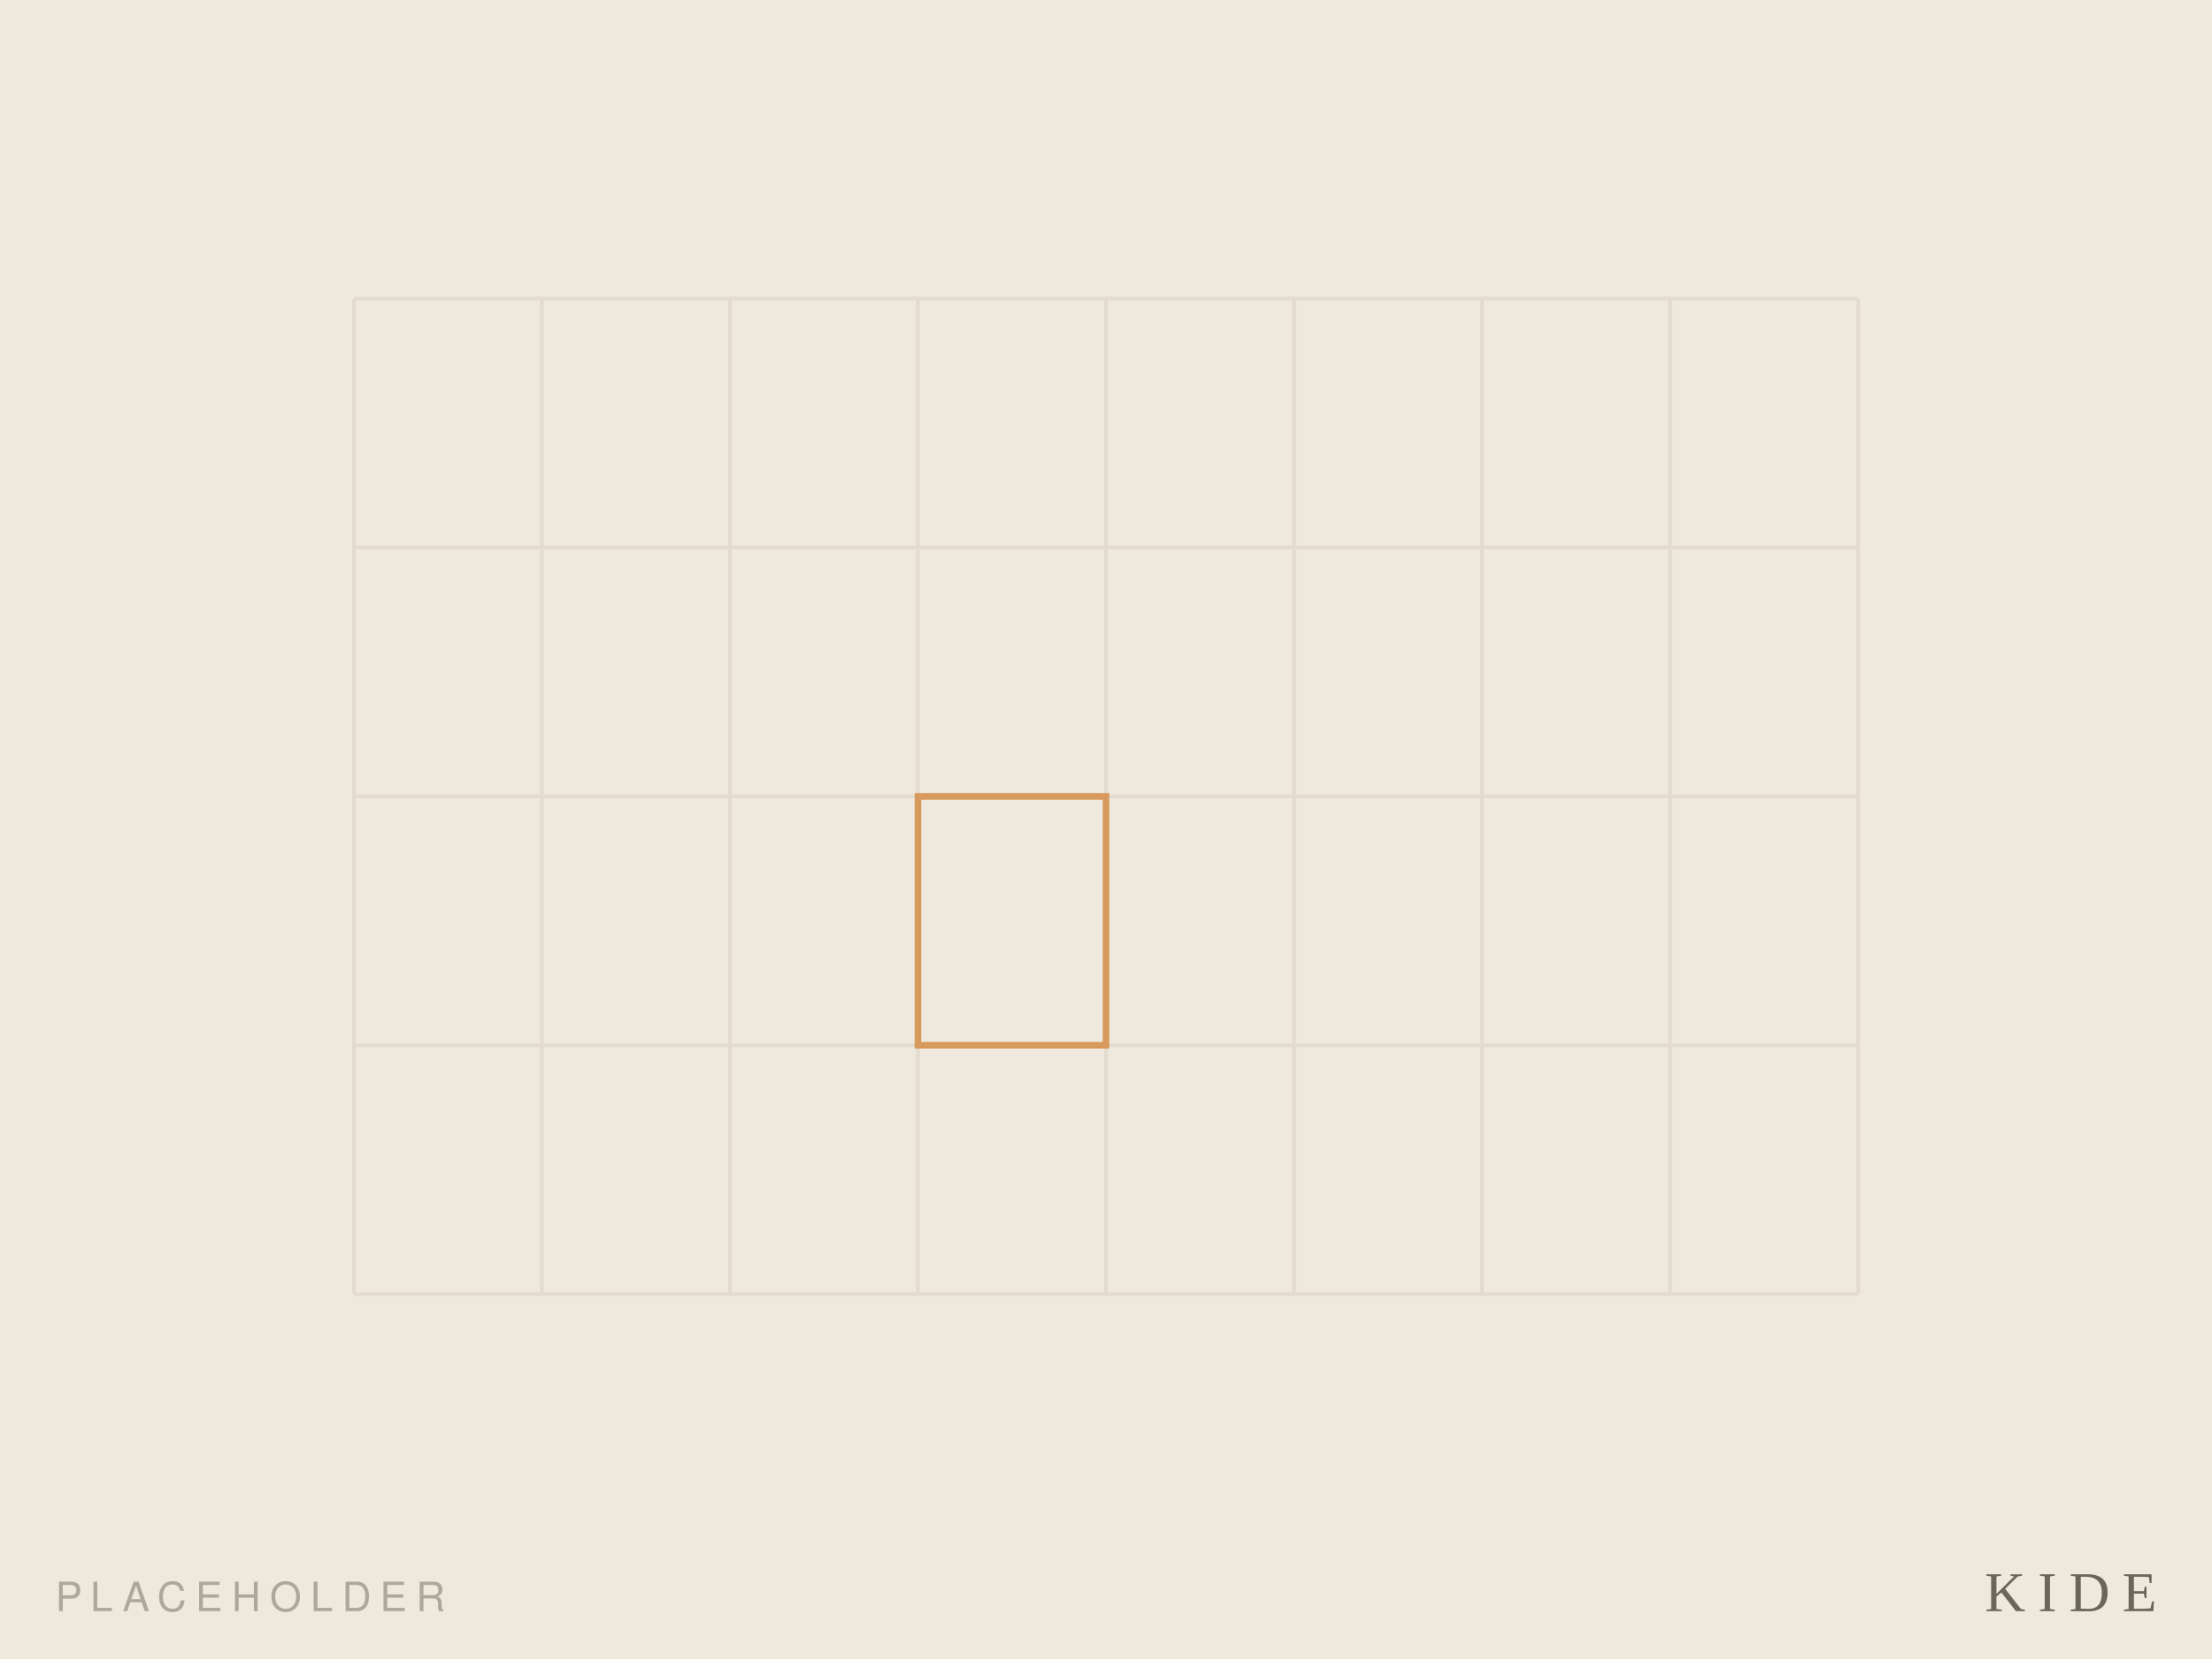
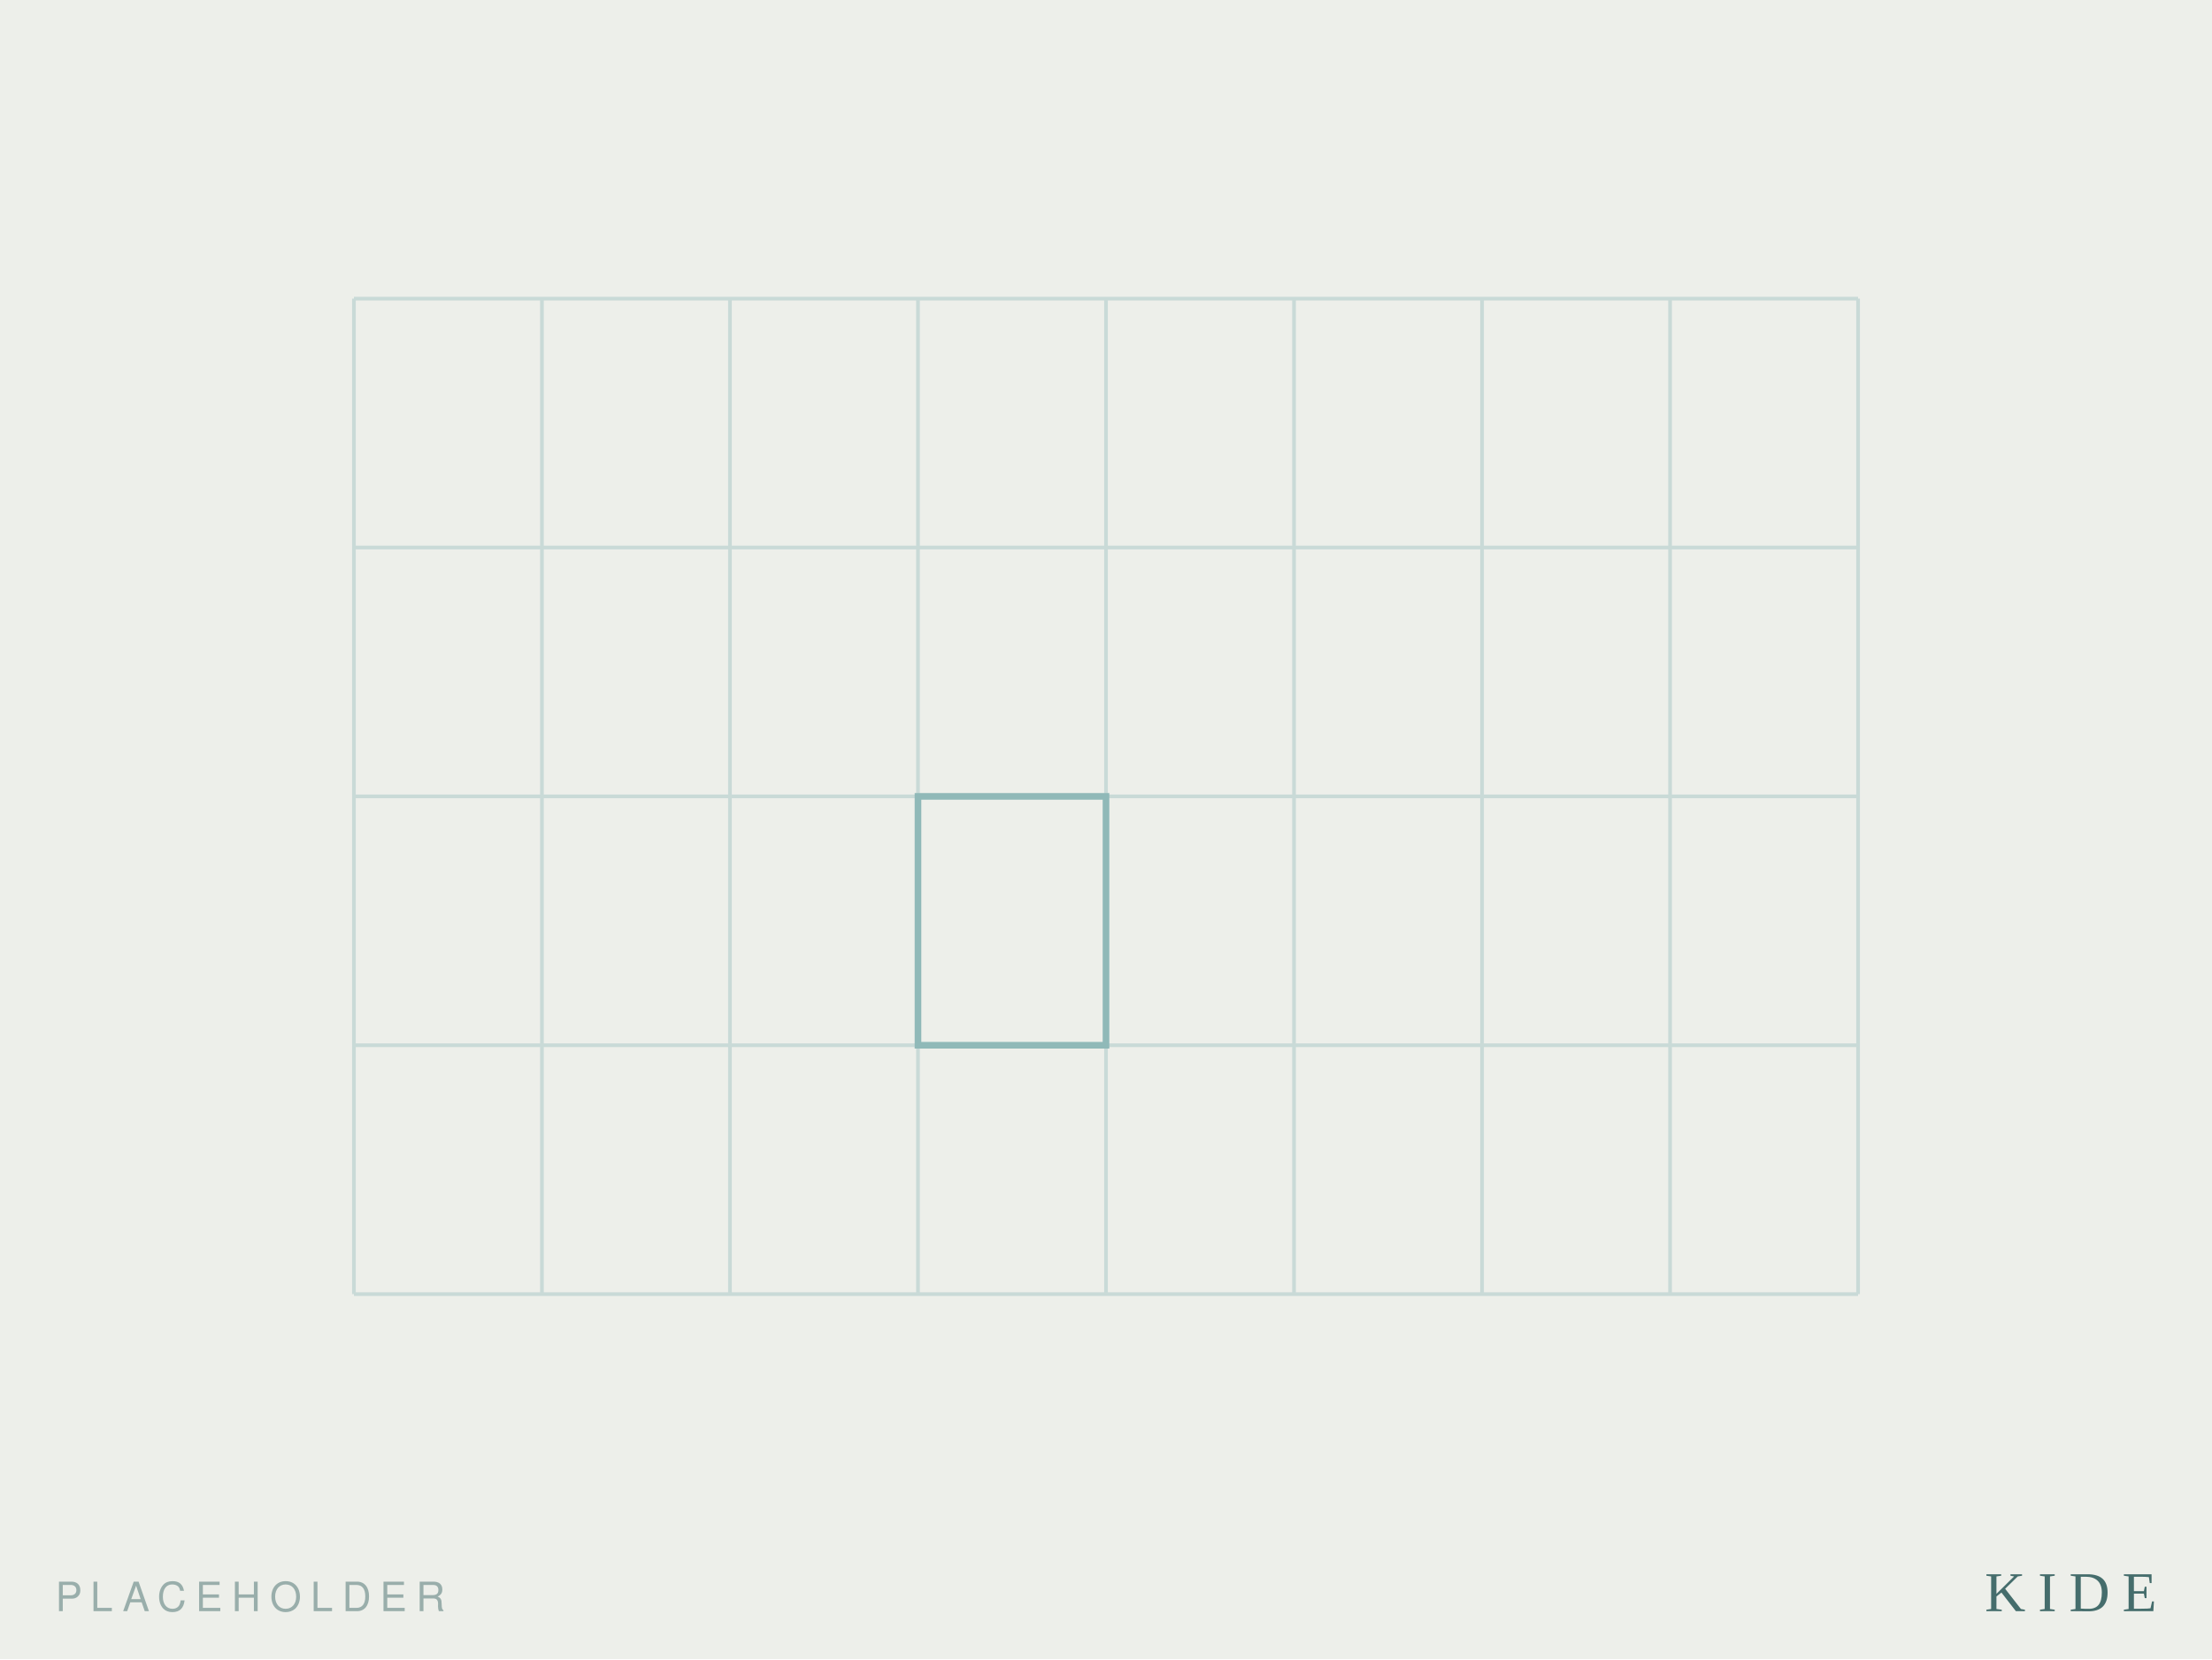
<svg xmlns="http://www.w3.org/2000/svg" viewBox="0 0 1200 900" width="1200" height="900">
-   <rect width="1200" height="900" fill="#EFE9DD" />
-   <line x1="192.0" y1="162.0" x2="192.0" y2="702.0" stroke="#E2DBCE" stroke-width="2.0" opacity="1.0" />
-   <line x1="294.0" y1="162.0" x2="294.0" y2="702.0" stroke="#E2DBCE" stroke-width="2.0" opacity="1.0" />
-   <line x1="396.0" y1="162.0" x2="396.0" y2="702.0" stroke="#E2DBCE" stroke-width="2.0" opacity="1.0" />
-   <line x1="498.0" y1="162.0" x2="498.0" y2="702.0" stroke="#E2DBCE" stroke-width="2.0" opacity="1.0" />
-   <line x1="600.0" y1="162.0" x2="600.0" y2="702.0" stroke="#E2DBCE" stroke-width="2.0" opacity="1.0" />
-   <line x1="702.0" y1="162.0" x2="702.0" y2="702.0" stroke="#E2DBCE" stroke-width="2.0" opacity="1.0" />
-   <line x1="804.0" y1="162.0" x2="804.0" y2="702.0" stroke="#E2DBCE" stroke-width="2.0" opacity="1.0" />
-   <line x1="906.0" y1="162.0" x2="906.0" y2="702.0" stroke="#E2DBCE" stroke-width="2.0" opacity="1.0" />
-   <line x1="1008.0" y1="162.0" x2="1008.0" y2="702.0" stroke="#E2DBCE" stroke-width="2.0" opacity="1.0" />
-   <line x1="192.0" y1="162.0" x2="1008.0" y2="162.0" stroke="#E2DBCE" stroke-width="2.0" opacity="1.0" />
-   <line x1="192.0" y1="297.0" x2="1008.0" y2="297.0" stroke="#E2DBCE" stroke-width="2.0" opacity="1.0" />
-   <line x1="192.0" y1="432.0" x2="1008.0" y2="432.0" stroke="#E2DBCE" stroke-width="2.0" opacity="1.0" />
-   <line x1="192.0" y1="567.0" x2="1008.0" y2="567.0" stroke="#E2DBCE" stroke-width="2.0" opacity="1.0" />
-   <line x1="192.0" y1="702.0" x2="1008.0" y2="702.0" stroke="#E2DBCE" stroke-width="2.0" opacity="1.0" />
-   <rect x="498.0" y="432.0" width="102.0" height="135.0" fill="none" stroke="#D89A5C" stroke-width="3.6" opacity="1.0" />
-   <text x="1170" y="874" text-anchor="end" fill="#6B655C" font-family="Georgia, Times New Roman, serif" font-size="30.6" letter-spacing="6.73">KIDE</text>
-   <text x="30" y="874" fill="#6B655C" opacity=".5" font-family="Helvetica, Arial, sans-serif" font-size="22.0" letter-spacing="4.90">PLACEHOLDER</text>
+   <rect width="1200" height="900" fill="#EDEFEA" />
+   <line x1="192.0" y1="162.0" x2="192.0" y2="702.0" stroke="#C9DAD7" stroke-width="2.0" opacity="1.0" />
+   <line x1="294.0" y1="162.0" x2="294.0" y2="702.0" stroke="#C9DAD7" stroke-width="2.0" opacity="1.0" />
+   <line x1="396.0" y1="162.0" x2="396.0" y2="702.0" stroke="#C9DAD7" stroke-width="2.0" opacity="1.0" />
+   <line x1="498.0" y1="162.0" x2="498.0" y2="702.0" stroke="#C9DAD7" stroke-width="2.0" opacity="1.0" />
+   <line x1="600.0" y1="162.0" x2="600.0" y2="702.0" stroke="#C9DAD7" stroke-width="2.0" opacity="1.0" />
+   <line x1="702.0" y1="162.0" x2="702.0" y2="702.0" stroke="#C9DAD7" stroke-width="2.0" opacity="1.0" />
+   <line x1="804.0" y1="162.0" x2="804.0" y2="702.0" stroke="#C9DAD7" stroke-width="2.0" opacity="1.0" />
+   <line x1="906.0" y1="162.0" x2="906.0" y2="702.0" stroke="#C9DAD7" stroke-width="2.0" opacity="1.0" />
+   <line x1="1008.0" y1="162.0" x2="1008.0" y2="702.0" stroke="#C9DAD7" stroke-width="2.0" opacity="1.0" />
+   <line x1="192.0" y1="162.0" x2="1008.0" y2="162.0" stroke="#C9DAD7" stroke-width="2.0" opacity="1.0" />
+   <line x1="192.0" y1="297.0" x2="1008.0" y2="297.0" stroke="#C9DAD7" stroke-width="2.0" opacity="1.0" />
+   <line x1="192.0" y1="432.0" x2="1008.0" y2="432.0" stroke="#C9DAD7" stroke-width="2.0" opacity="1.0" />
+   <line x1="192.0" y1="567.0" x2="1008.0" y2="567.0" stroke="#C9DAD7" stroke-width="2.0" opacity="1.0" />
+   <line x1="192.0" y1="702.0" x2="1008.0" y2="702.0" stroke="#C9DAD7" stroke-width="2.0" opacity="1.0" />
+   <rect x="498.0" y="432.0" width="102.0" height="135.0" fill="none" stroke="#90B9B8" stroke-width="3.6" opacity="1.0" />
+   <text x="1170" y="874" text-anchor="end" fill="#456D6C" font-family="Georgia, Times New Roman, serif" font-size="30.6" letter-spacing="6.73">KIDE</text>
+   <text x="30" y="874" fill="#456D6C" opacity=".5" font-family="Helvetica, Arial, sans-serif" font-size="22.0" letter-spacing="4.90">PLACEHOLDER</text>
</svg>
